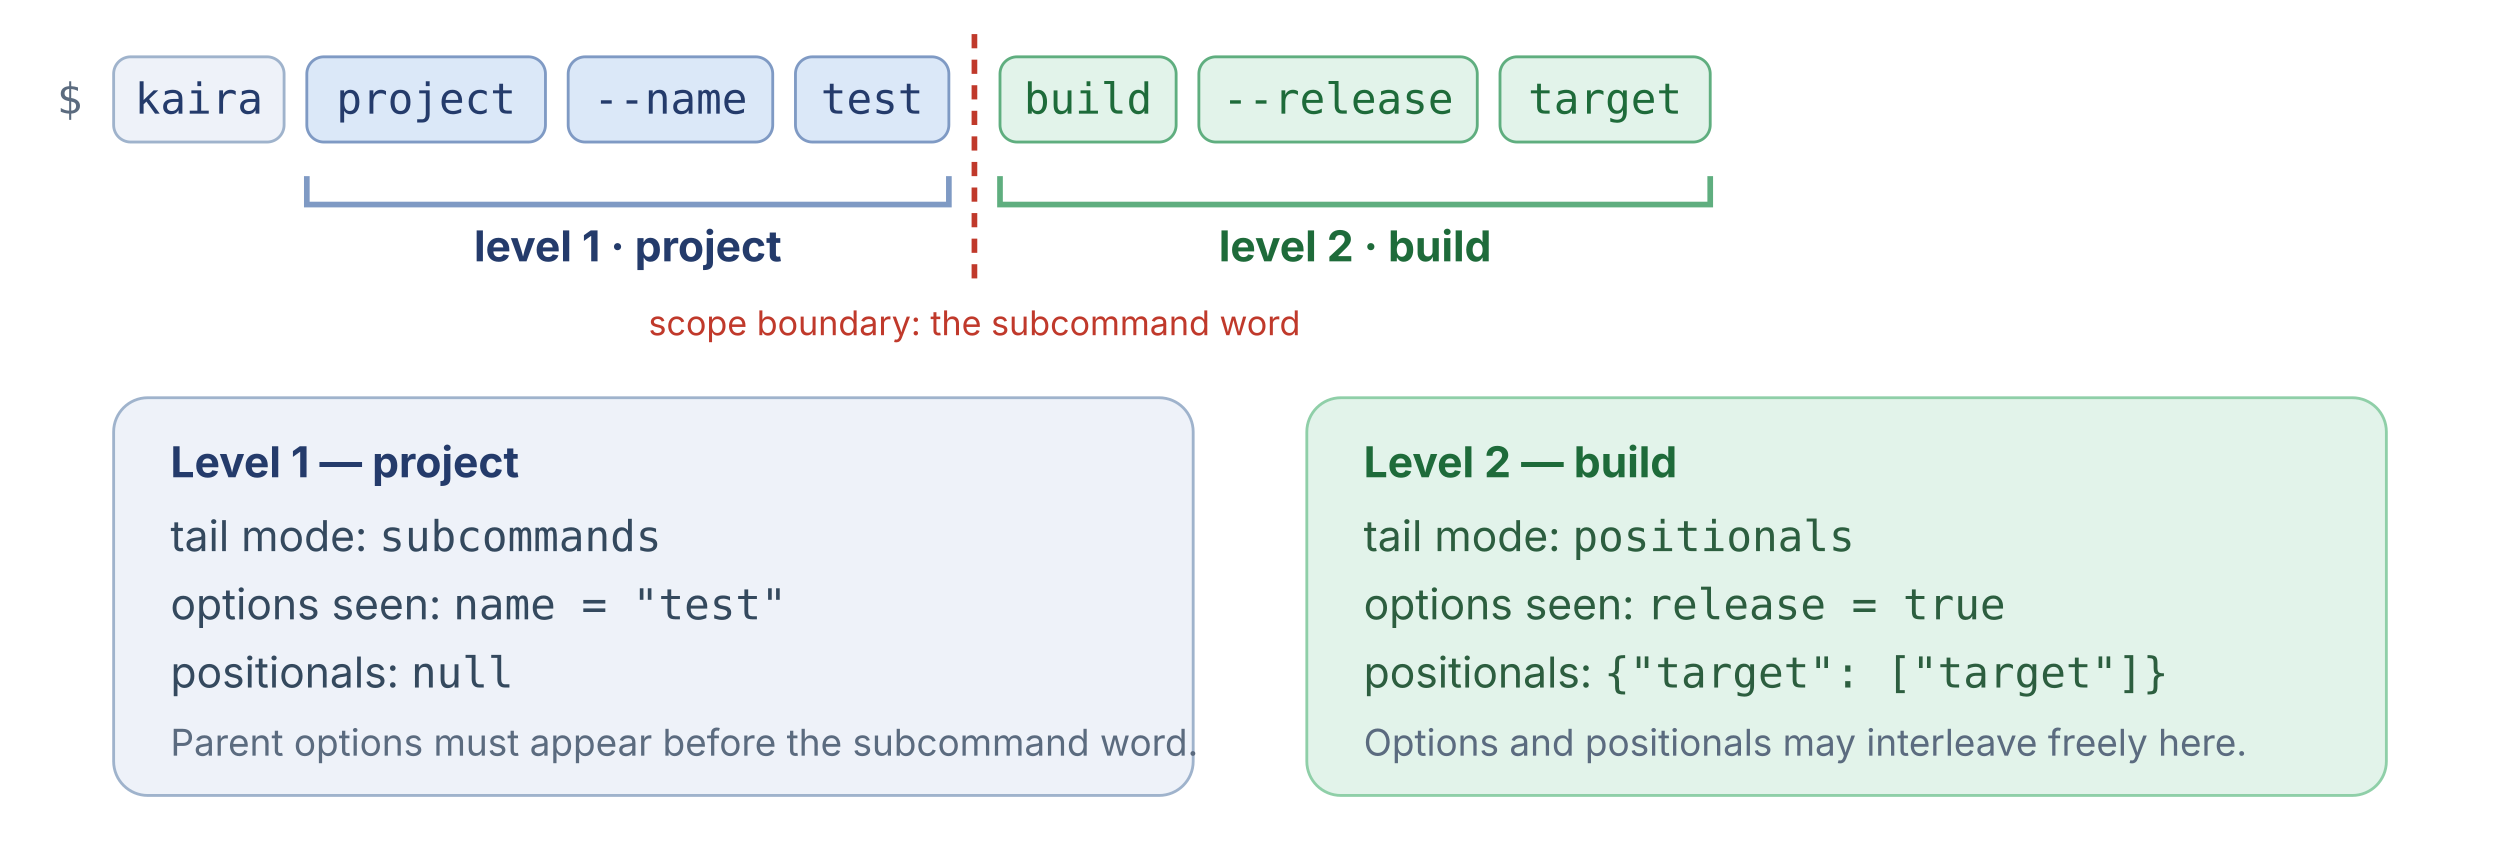
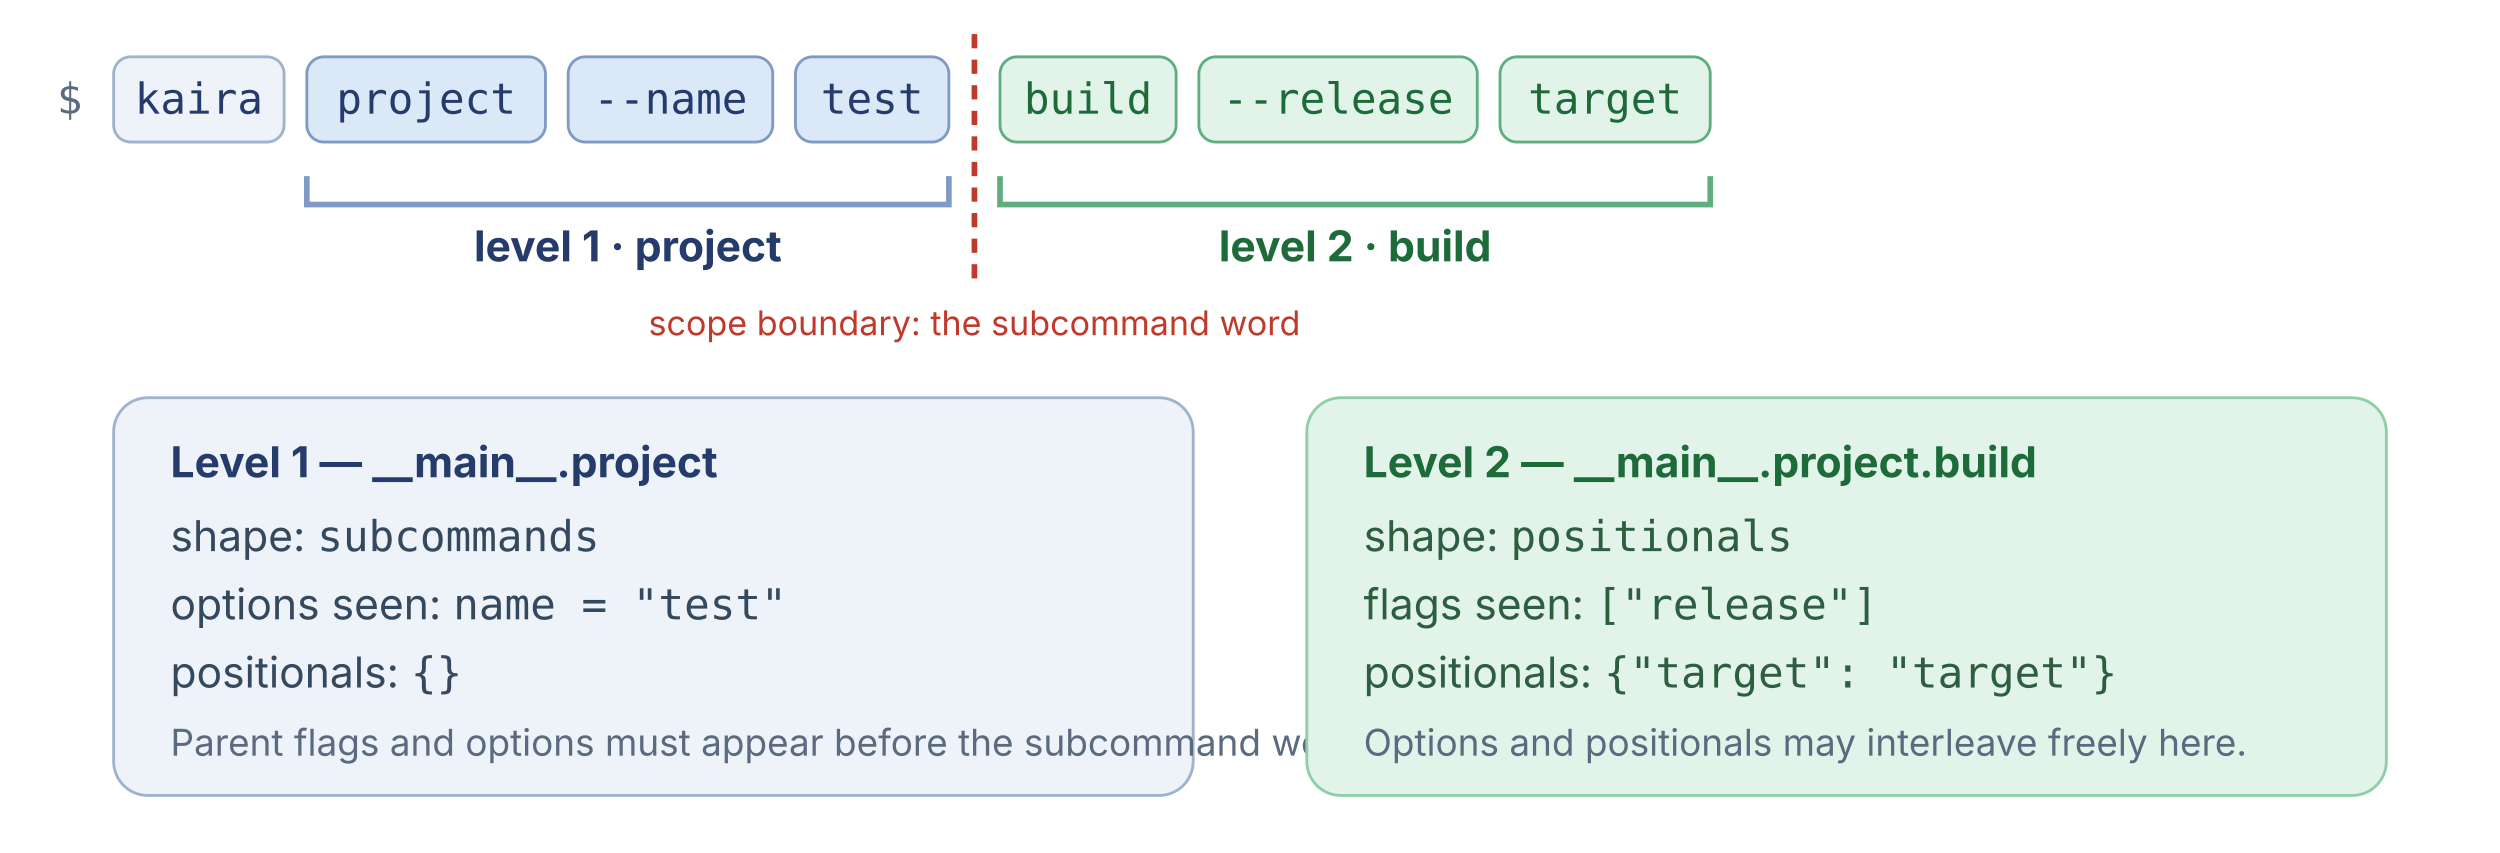
<svg xmlns="http://www.w3.org/2000/svg" viewBox="0 0 880 300" font-family="Inter, Roboto, Helvetica, Arial, sans-serif" font-size="15" role="img" aria-labelledby="t d">
  <g font-family="JetBrains Mono, Menlo, monospace" font-size="15">
    <text x="20" y="40" fill="#5b6b7f">$</text>
    <rect x="40" y="20" width="60" height="30" rx="6" fill="#eef2f9" stroke="#9fb3cc" />
    <text x="70" y="40" text-anchor="middle" fill="#243b6b">kaira</text>
    <rect x="108" y="20" width="84" height="30" rx="6" fill="#dbe8f8" stroke="#7f9ac4" />
    <text x="150" y="40" text-anchor="middle" fill="#243b6b">project</text>
    <rect x="200" y="20" width="72" height="30" rx="6" fill="#dbe8f8" stroke="#7f9ac4" />
    <text x="236" y="40" text-anchor="middle" fill="#243b6b">--name</text>
    <rect x="280" y="20" width="54" height="30" rx="6" fill="#dbe8f8" stroke="#7f9ac4" />
    <text x="307" y="40" text-anchor="middle" fill="#243b6b">test</text>
    <rect x="352" y="20" width="62" height="30" rx="6" fill="#e2f3ea" stroke="#5fae7f" />
    <text x="383" y="40" text-anchor="middle" fill="#1e6b3a">build</text>
    <rect x="422" y="20" width="98" height="30" rx="6" fill="#e2f3ea" stroke="#5fae7f" />
    <text x="471" y="40" text-anchor="middle" fill="#1e6b3a">--release</text>
    <rect x="528" y="20" width="74" height="30" rx="6" fill="#e2f3ea" stroke="#5fae7f" />
    <text x="565" y="40" text-anchor="middle" fill="#1e6b3a">target</text>
  </g>
  <path d="M108 62 v10 h226 v-10" fill="none" stroke="#7f9ac4" stroke-width="2" />
  <text x="221" y="92" text-anchor="middle" fill="#243b6b" font-weight="700">level 1 · project</text>
  <path d="M352 62 v10 h250 v-10" fill="none" stroke="#5fae7f" stroke-width="2" />
  <text x="477" y="92" text-anchor="middle" fill="#1e6b3a" font-weight="700">level 2 · build</text>
  <line x1="343" y1="12" x2="343" y2="100" stroke="#c0392b" stroke-width="2" stroke-dasharray="5 4" />
  <text x="343" y="118" text-anchor="middle" font-size="12" fill="#c0392b">scope boundary: the subcommand word</text>
  <g>
    <rect x="40" y="140" width="380" height="140" rx="12" fill="#eef2f9" stroke="#9fb3cc" />
-     <text x="60" y="168" font-weight="700" fill="#243b6b">Level 1 — project</text>
-     <text x="60" y="194" fill="#34495e">tail mode: <tspan font-family="JetBrains Mono, Menlo, monospace">subcommands</tspan>
+     <text x="60" y="168" font-weight="700" fill="#243b6b">Level 1 — __main__.project</text>
+     <text x="60" y="194" fill="#34495e">shape: <tspan font-family="JetBrains Mono, Menlo, monospace">subcommands</tspan>
    </text>
    <text x="60" y="218" fill="#34495e">options seen: <tspan font-family="JetBrains Mono, Menlo, monospace">name = "test"</tspan>
    </text>
-     <text x="60" y="242" fill="#34495e">positionals: <tspan font-family="JetBrains Mono, Menlo, monospace">null</tspan>
+     <text x="60" y="242" fill="#34495e">positionals: <tspan font-family="JetBrains Mono, Menlo, monospace">{}</tspan>
    </text>
-     <text x="60" y="266" fill="#5b6b7f" font-size="13">Parent options must appear before the subcommand word.</text>
+     <text x="60" y="266" fill="#5b6b7f" font-size="13">Parent flags and options must appear before the subcommand word.</text>
  </g>
  <g>
    <rect x="460" y="140" width="380" height="140" rx="12" fill="#e2f3ea" stroke="#8fcfa8" />
-     <text x="480" y="168" font-weight="700" fill="#1e6b3a">Level 2 — build</text>
-     <text x="480" y="194" fill="#2c5e3f">tail mode: <tspan font-family="JetBrains Mono, Menlo, monospace">positionals</tspan>
+     <text x="480" y="168" font-weight="700" fill="#1e6b3a">Level 2 — __main__.project.build</text>
+     <text x="480" y="194" fill="#2c5e3f">shape: <tspan font-family="JetBrains Mono, Menlo, monospace">positionals</tspan>
    </text>
-     <text x="480" y="218" fill="#2c5e3f">options seen: <tspan font-family="JetBrains Mono, Menlo, monospace">release = true</tspan>
+     <text x="480" y="218" fill="#2c5e3f">flags seen: <tspan font-family="JetBrains Mono, Menlo, monospace">["release"]</tspan>
    </text>
-     <text x="480" y="242" fill="#2c5e3f">positionals: <tspan font-family="JetBrains Mono, Menlo, monospace">{"target": ["target"]}</tspan>
+     <text x="480" y="242" fill="#2c5e3f">positionals: <tspan font-family="JetBrains Mono, Menlo, monospace">{"target": "target"}</tspan>
    </text>
    <text x="480" y="266" fill="#5b6b7f" font-size="13">Options and positionals may interleave freely here.</text>
  </g>
</svg>
